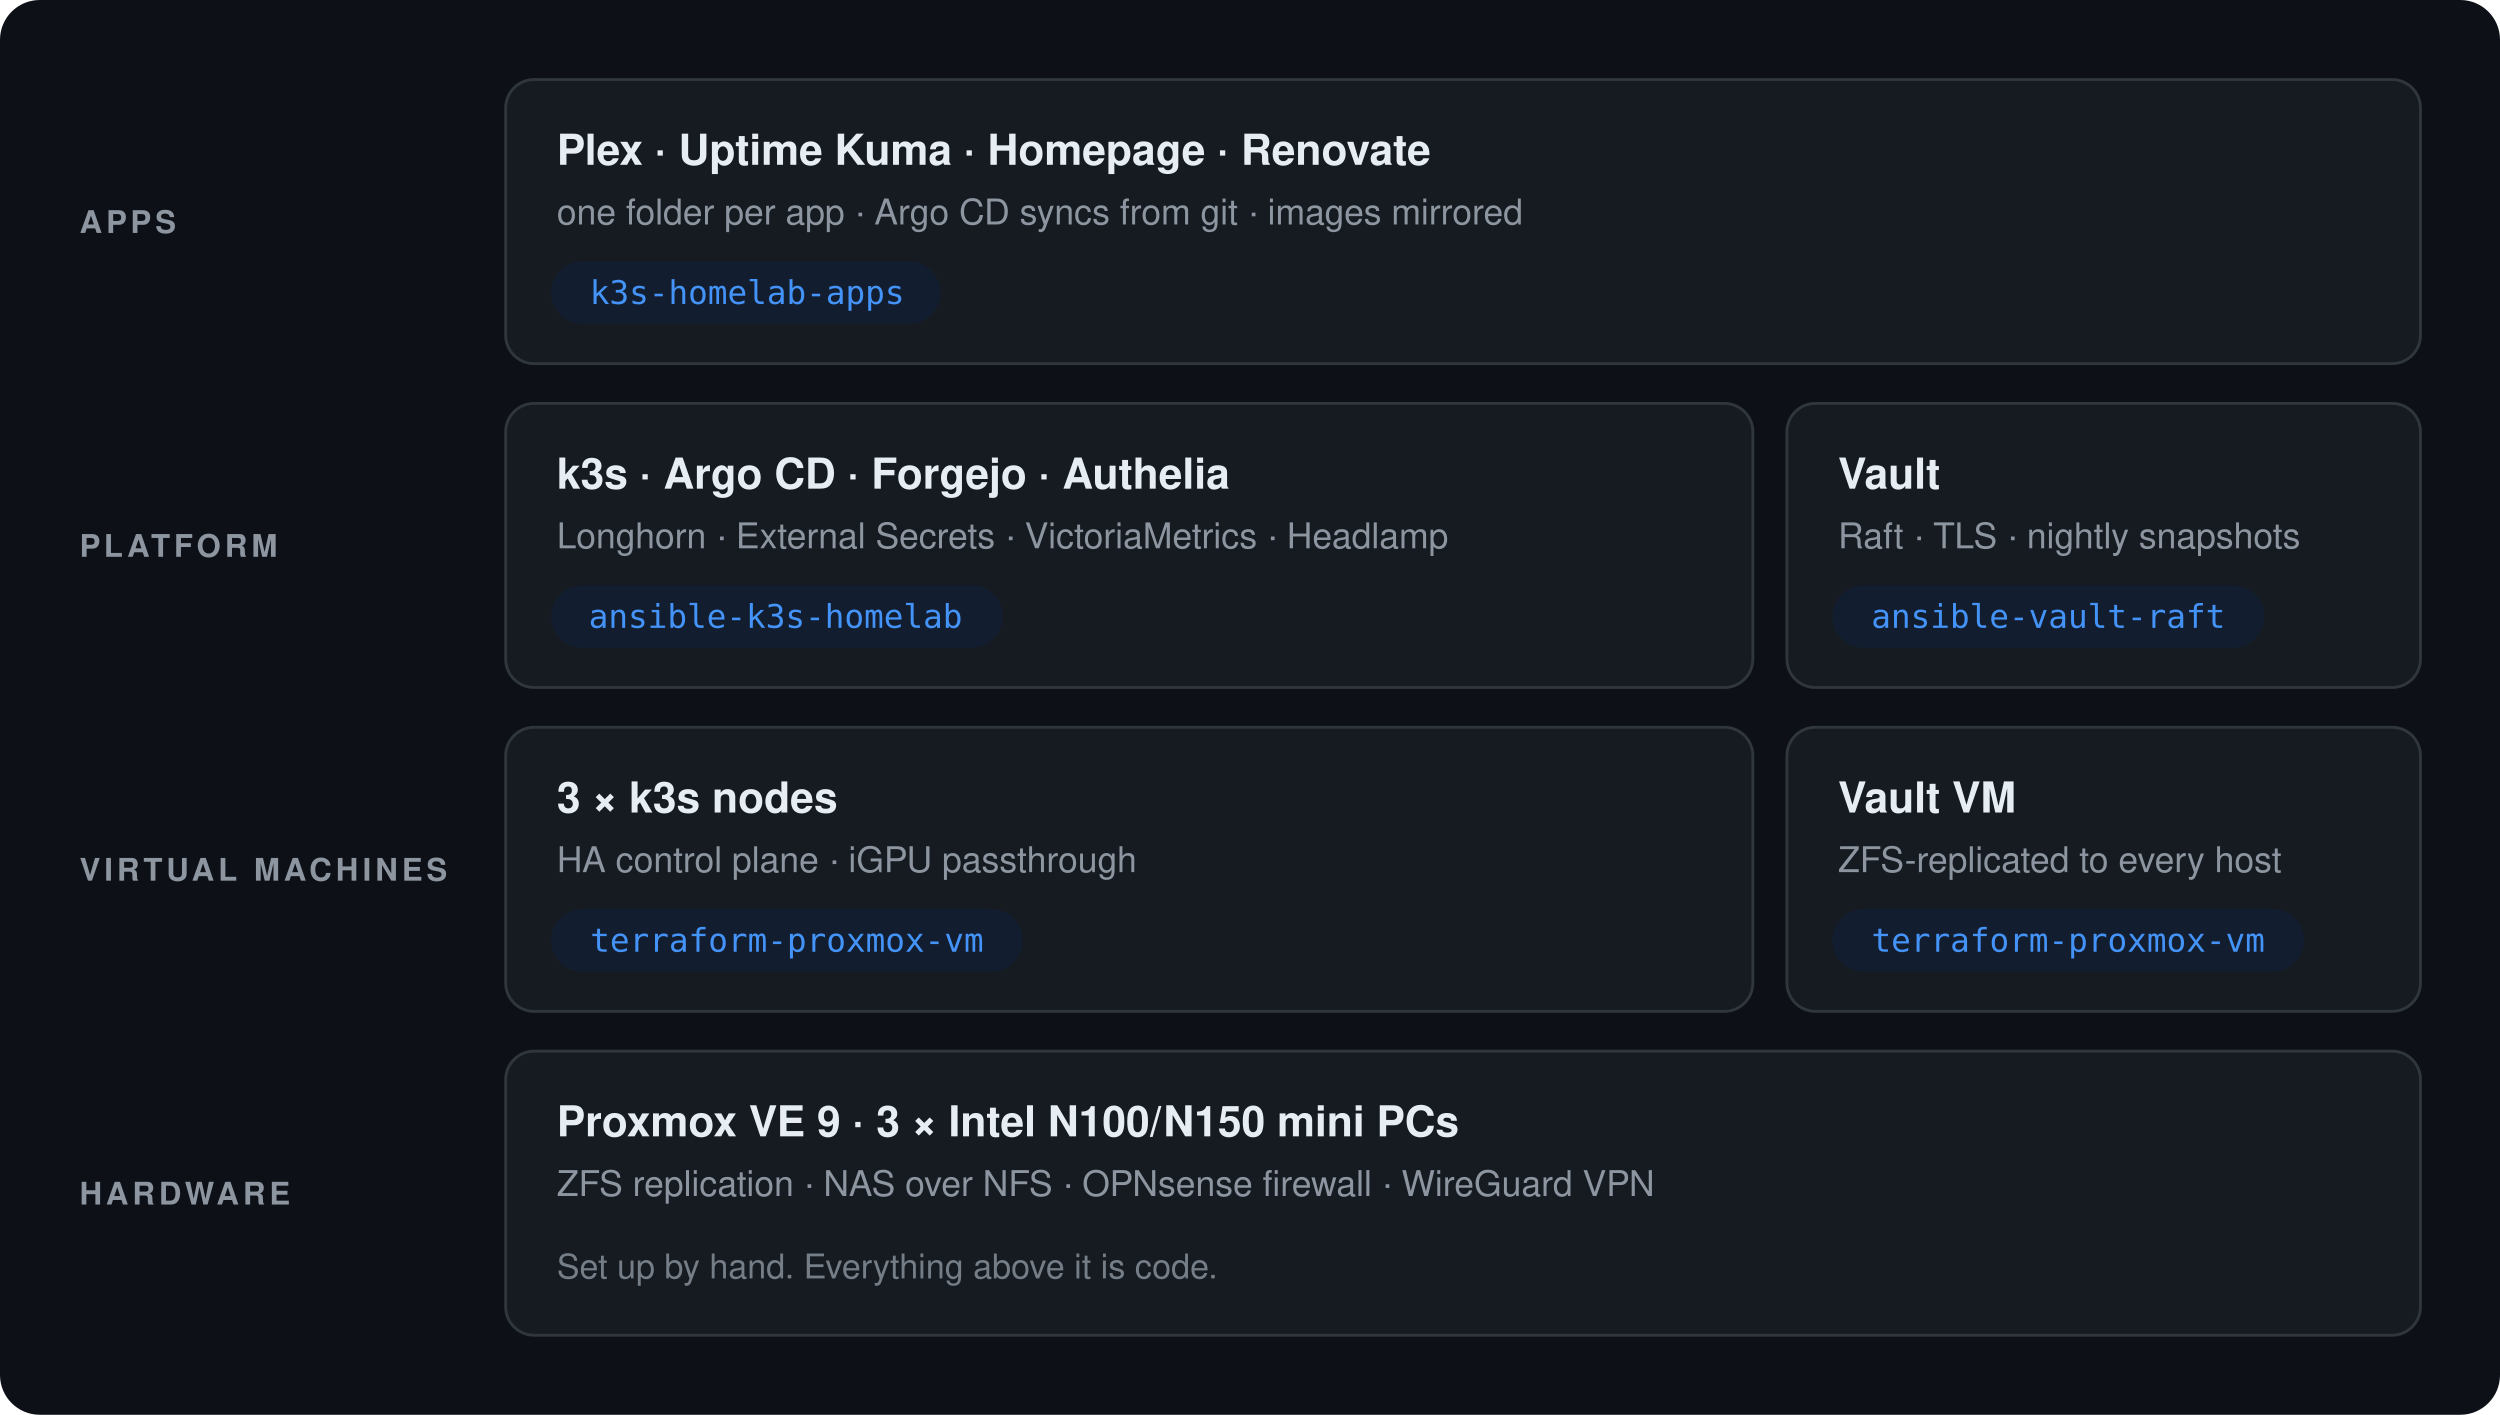
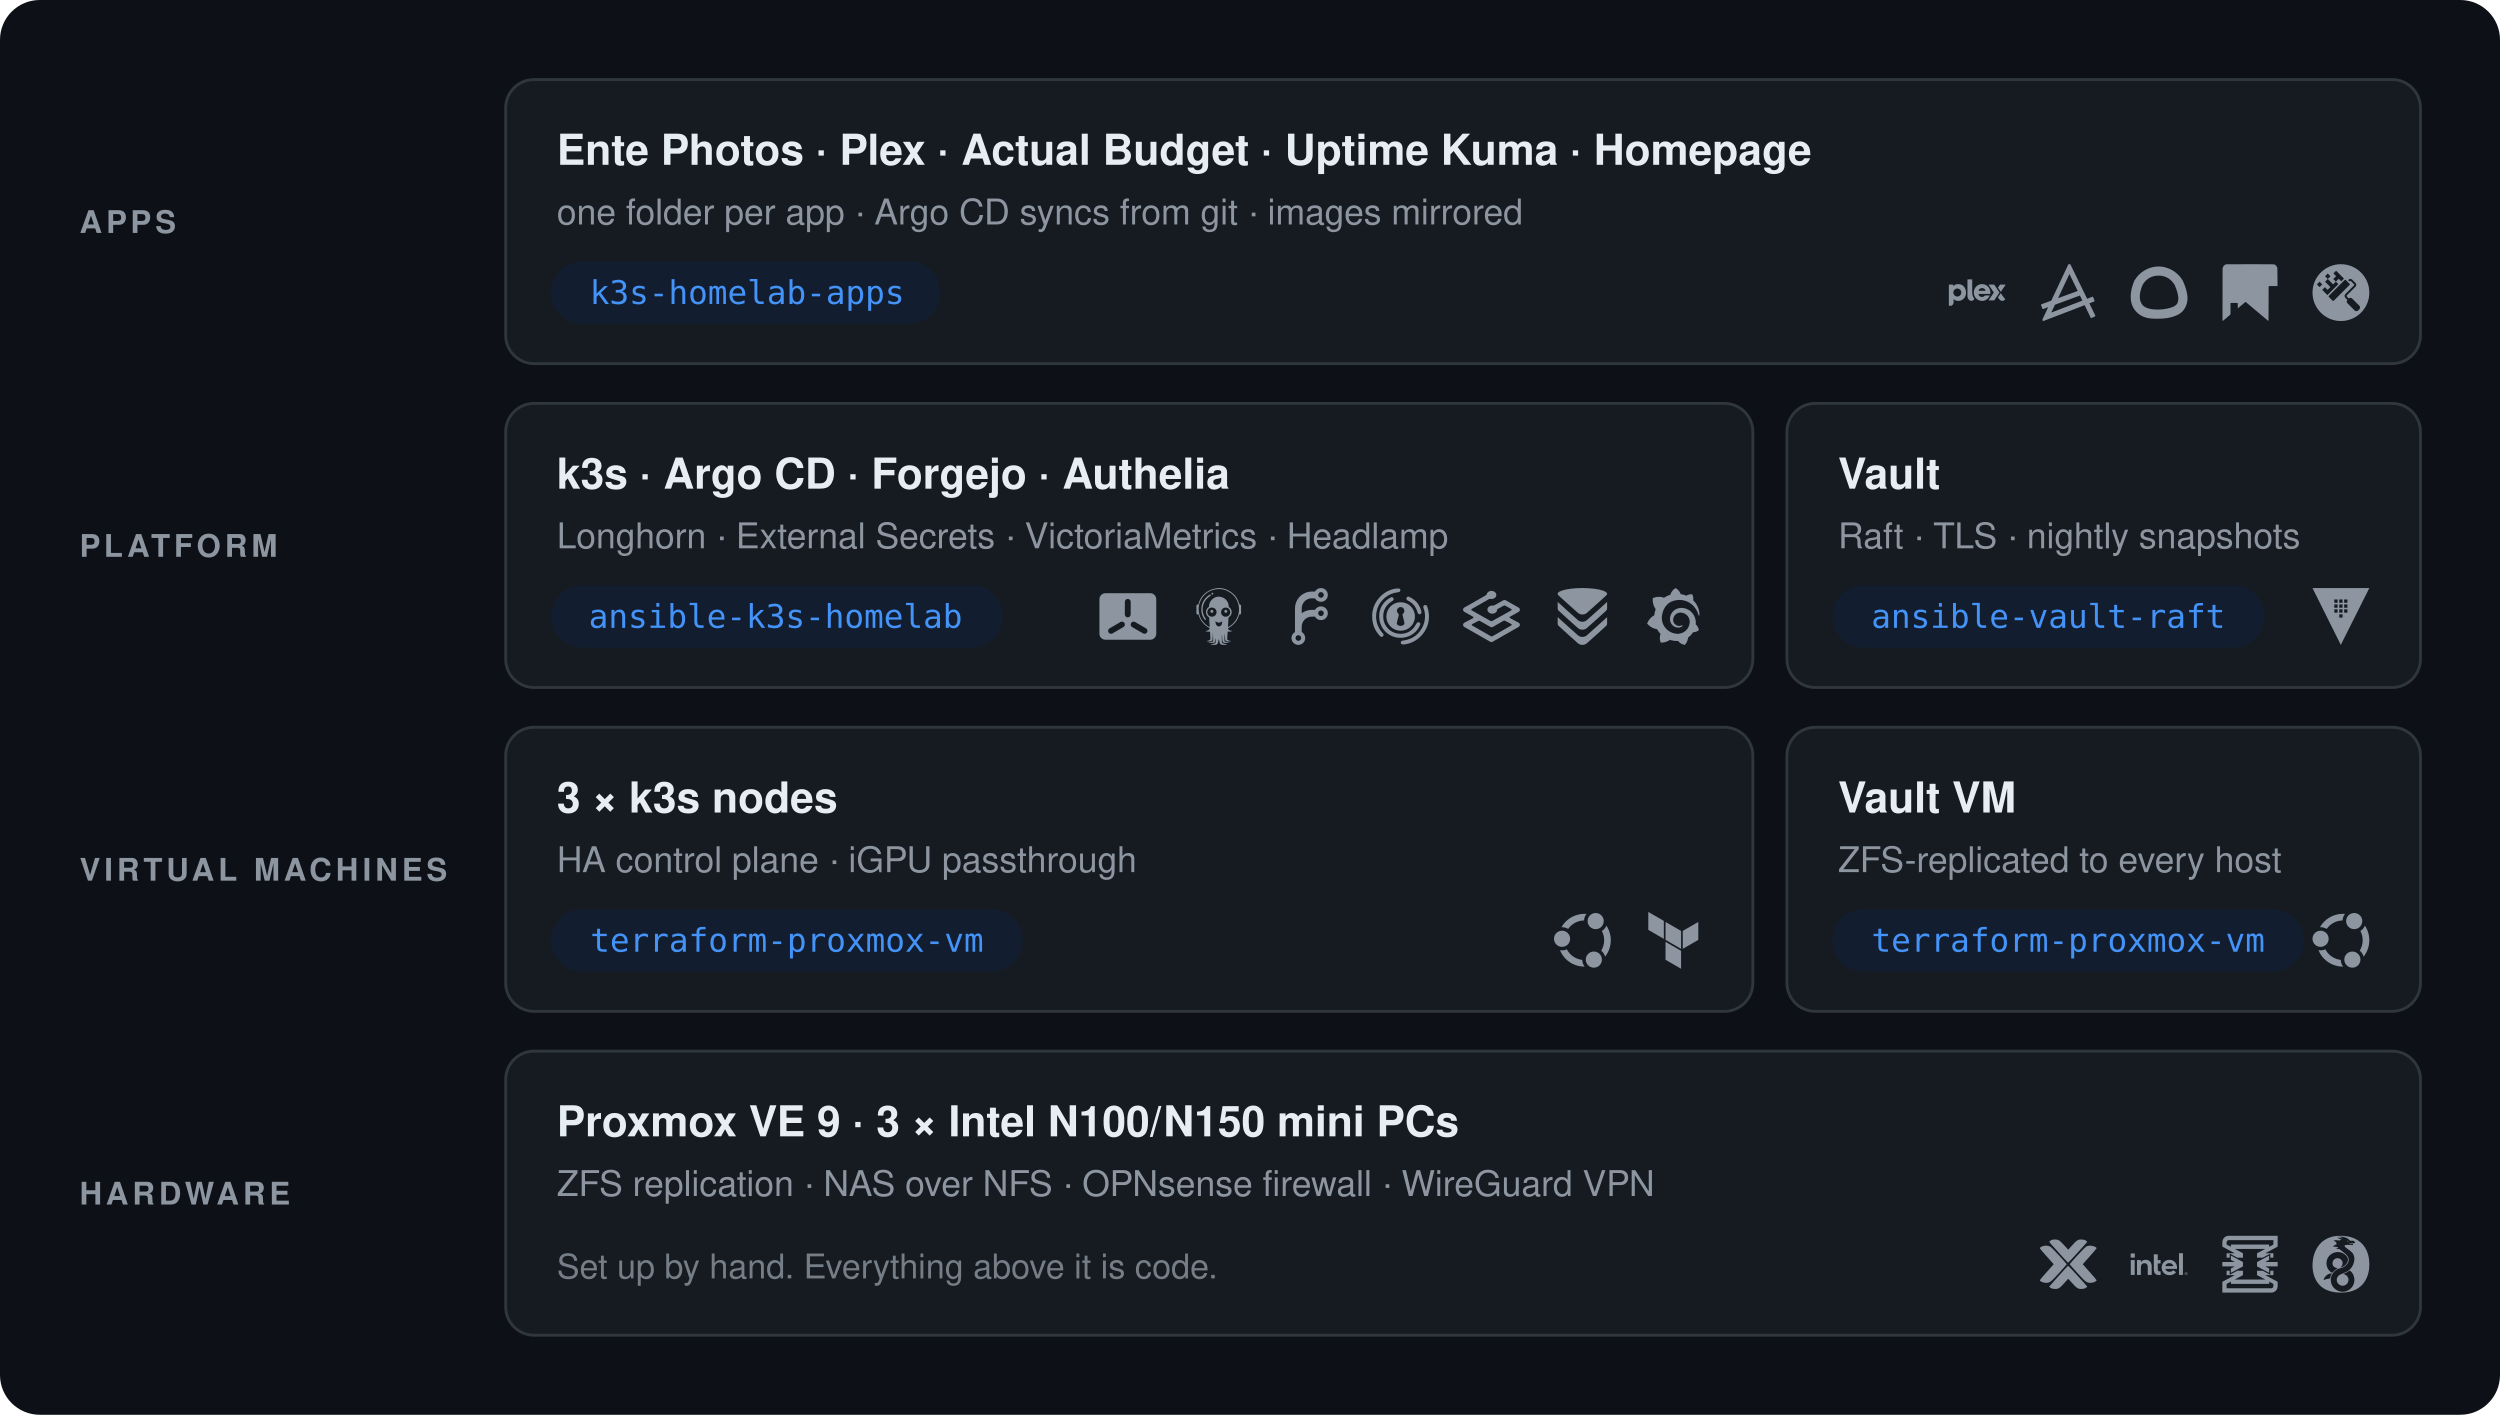
<svg xmlns="http://www.w3.org/2000/svg" width="880" height="498" viewBox="0 0 880 498" role="img" aria-label="Homelab stack: hardware, virtual machines, platform, apps">
  <rect width="880" height="498" rx="14" fill="#0d1117" />
  <text x="28" y="82.0" font-family="-apple-system, BlinkMacSystemFont, 'Segoe UI', Helvetica, Arial, sans-serif" font-size="11" font-weight="600" letter-spacing="1.4" fill="#8d96a0">APPS</text>
  <rect x="178" y="28" width="674" height="100" rx="10" fill="#161b22" stroke="#30363d" />
-   <text x="196" y="58" font-family="-apple-system, BlinkMacSystemFont, 'Segoe UI', Helvetica, Arial, sans-serif" font-size="15" font-weight="600" fill="#e6edf3">Plex · Uptime Kuma · Homepage · Renovate</text>
+   <text x="196" y="58" font-family="-apple-system, BlinkMacSystemFont, 'Segoe UI', Helvetica, Arial, sans-serif" font-size="15" font-weight="600" fill="#e6edf3">Ente Photos · Plex · Actual Budget · Uptime Kuma · Homepage</text>
  <text x="196" y="79" font-family="-apple-system, BlinkMacSystemFont, 'Segoe UI', Helvetica, Arial, sans-serif" font-size="12.5" fill="#8d96a0">one folder per app · Argo CD syncs from git · images mirrored</text>
  <rect x="194" y="92" width="137" height="22" rx="11" fill="#121d2f" />
  <text x="263" y="107" text-anchor="middle" font-family="ui-monospace, SFMono-Regular, 'SF Mono', Menlo, Consolas, monospace" font-size="11.5" fill="#4493f8">k3s-homelab-apps</text>
+   <g transform="translate(686,93) scale(0.8333333)">
+     <path d="M3.987 8.409c-.96 0-1.587.28-2.12.933v-.72H0v8.88s.038.018.127.037c.138.03.821.187 1.331-.249.441-.377.542-.814.542-1.318v-1.283c.533.573 1.147.813 2 .813 1.84 0 3.253-1.493 3.253-3.48 0-2.12-1.36-3.613-3.266-3.613Zm16.748 5.595.406.591c.391.614.894.906 1.492.908.621-.012 1.064-.562 1.226-.755 0 0-.307-.27-.686-.72-.517-.614-1.214-1.755-1.24-1.803l-1.198 1.779Zm-3.205-1.955c0-2.08-1.52-3.64-3.52-3.64s-3.467 1.587-3.467 3.573a3.48 3.48 0 0 0 3.507 3.52c1.413 0 2.626-.84 3.253-2.293h-2.04l-.093.093c-.427.4-.72.533-1.227.533-.787 0-1.373-.506-1.453-1.266h4.986c.04-.214.054-.307.054-.52Zm-7.671-.219c0 .769.11 1.701.868 2.722l.056.069c-.306.526-.742.88-1.248.88-.399 0-.814-.211-1.138-.579a2.177 2.177 0 0 1-.538-1.441V6.409H9.86l-.001 5.421Zm9.283 3.46h-2.39l2.247-3.332-2.247-3.335h2.39l2.248 3.335-2.248 3.332Zm1.593-1.286Zm-17.162-.342c-.933 0-1.68-.773-1.68-1.72s.76-1.666 1.68-1.666c.92 0 1.68.733 1.68 1.68 0 .946-.733 1.706-1.68 1.706Zm18.361-1.974L24 8.622h-2.391l-.87 1.293 1.195 1.773Zm-9.404-.466c.16-.706.72-1.133 1.493-1.133.773 0 1.373.467 1.507 1.133h-3Z" fill="#8d96a0" />
+   </g>
+   <g transform="translate(718,93) scale(0.8333333)">
+     <path d="m17.442 10.779.737 2.01-16.758 6.145a.253.253 0 0 1-.324-.15l-.563-1.536a.253.253 0 0 1 .15-.324zM1.13 23.309 12.036.145A.253.253 0 0 1 12.265 0h.478c.097 0 .185.055.227.142l7.036 14.455 2.206-.848c.13-.05.277.015.327.145l.587 1.526a.253.253 0 0 1-.145.327l-2.034.783 2.51 5.156a.253.253 0 0 1-.117.338l-1.47.716a.253.253 0 0 1-.339-.117l-2.59-5.322-17.37 6.682a.253.253 0 0 1-.328-.145c0-.001 0-.003-.002-.004l-.12-.33a.252.252 0 0 1 .009-.195zM12.528 4.127 4.854 20.425 18 15.369z" fill="#8d96a0" />
+   </g>
+   <g transform="translate(750,93) scale(0.8333333)">
+     <path d="M11.759.955c-4.071 0-7.93 2.265-10.06 5.774l-.16.263-.116.284c-1.81 4.44-2.188 9.118.621 12.459 2.67 3.174 6.221 3.328 9.477 3.308 3.256-.02 6.323-.482 8.995-2.032C22.75 19.714 24 16.917 24 14.53c0-2.388-.724-4.698-1.882-7.343l-.112-.257-.148-.238C19.683 3.2 15.83.955 11.758.955Zm0 3.868c2.919 0 5.19 1.305 6.816 3.914 2.076 4.747 2.076 7.724 0 8.929-3.116 1.808-11.234 2.359-13.57-.42-1.558-1.853-1.558-4.69 0-8.51 1.584-2.608 3.835-3.913 6.754-3.913z" fill="#8d96a0" />
+   </g>
+   <g transform="translate(782,93) scale(0.8333333)">
+     <path d="M1.992.034C1.217.166.602.841.416 1.769.388 1.901.36 21.858.388 23.895c0 .181 0 .181.923-.593.497-.416 1.328-1.128 1.801-1.516.34-.28.626-.543.637-.576.011-.039.022-1.148.017-2.466L3.76 16.35h1.516c.829 0 1.52.022 1.537.044.017.021.028.538.022 1.142 0 .61.011 1.104.022 1.104.017 0 .643-.522.725-.604.017-.017.401-.335.851-.714.923-.77.917-.764 1.373-1.148.28-.236.34-.264.412-.203.072.066 2.878 2.421 3.592 3.02a1239.37 1239.37 0 0 1 3.932 3.306c.003.003 2.02 1.74 2.076 1.702.021-.01.038-3.333.038-7.38-.006-6.574.005-7.365.082-7.381.044-.011.895-.017 1.884-.017h1.801l-.022-3.761c-.005-2.07-.033-3.817-.05-3.877-.142-.495-.51-1.022-.883-1.28-.473-.318.164-.302-10.566-.302-5.442-.005-9.99.011-10.11.033Z" fill="#8d96a0" />
+   </g>
+   <g transform="translate(814,93) scale(0.8333333)">
+     <path d="M12 0C5.372 0 0 5.372 0 12s5.372 12 12 12 12-5.371 12-12S18.63 0 12 0zM9.973 5.046L8.827 3.9l1.146-1.146 3.33 3.33-1.146 1.147-1.085-1.086L9.858 7.36 8.766 6.267 9.98 5.053zM6.445 3.933l1.147 1.146-1.147 1.144L5.3 5.077zM2.98 9.689L1.833 8.543l1.146-1.146 1.146 1.146zm2.283 2.323l-1.17-1.17 1.146-1.146 1.147 1.146L7.568 9.66l-1.123-1.12L5.3 7.391l1.146-1.146 2.27 2.269 1.143-1.144 1.062 1.062-1.18 1.181-3.438 3.439zm3.726 3.406a.35.35 0 01-.494 0l-1.58-1.578a.35.35 0 010-.494l6.668-6.669a.35.35 0 01.495 0l1.577 1.578a.35.35 0 010 .494zM19.81 19.01c-.24.248-.46.513-.76.7-.325.204-.951.15-1.22-.133-.127-.134-.263-.26-.392-.39-.877-.876-1.749-1.755-2.63-2.627-.274-.272-.433-.593-.347-.965.038-.157.134-.32.258-.504-.227-.225-.527-.549-.764-.802a1.687 1.687 0 01-.298-.42c-.236-.499-.096-.932.272-1.31.422-.43.853-.855 1.28-1.282l2.238-2.236c.045-.044.09-.084.13-.13.105-.13.105-.259.006-.39-.03-.04-.068-.075-.105-.112-.399-.399-.797-.797-1.196-1.193-.035-.036-.075-.07-.112-.106-.092-.082-.235-.077-.338-.005-.072.052-.138.115-.222.186l-.549-.535c.361-.6 1.163-.731 1.671-.258.504.467.99.952 1.458 1.454a1.132 1.132 0 01-.033 1.556l-.738.738-2.824 2.822a1.515 1.515 0 00-.085.09c-.159.175-.164.339.003.51.248.258.504.509.776.783.23-.164.457-.26.726-.256.305.005.553.122.764.333.52.523 1.043 1.043 1.564 1.564.464.464.911.942 1.394 1.385.392.36.525 1.064.073 1.533z" fill="#8d96a0" />
+   </g>
  <text x="28" y="196.0" font-family="-apple-system, BlinkMacSystemFont, 'Segoe UI', Helvetica, Arial, sans-serif" font-size="11" font-weight="600" letter-spacing="1.4" fill="#8d96a0">PLATFORM</text>
  <rect x="178" y="142" width="439" height="100" rx="10" fill="#161b22" stroke="#30363d" />
  <text x="196" y="172" font-family="-apple-system, BlinkMacSystemFont, 'Segoe UI', Helvetica, Arial, sans-serif" font-size="15" font-weight="600" fill="#e6edf3">k3s · Argo CD · Forgejo · Authelia</text>
  <text x="196" y="193" font-family="-apple-system, BlinkMacSystemFont, 'Segoe UI', Helvetica, Arial, sans-serif" font-size="12.5" fill="#8d96a0">Longhorn · External Secrets · VictoriaMetrics · Headlamp</text>
  <rect x="194" y="206" width="159" height="22" rx="11" fill="#121d2f" />
  <text x="273" y="221" text-anchor="middle" font-family="ui-monospace, SFMono-Regular, 'SF Mono', Menlo, Consolas, monospace" font-size="11.5" fill="#4493f8">ansible-k3s-homelab</text>
+   <g transform="translate(387,207) scale(0.8333333)">
+     <path d="M21.46 2.172H2.54A2.548 2.548 0 0 0 0 4.712v14.575a2.548 2.548 0 0 0 2.54 2.54h18.92a2.548 2.548 0 0 0 2.54-2.54V4.713a2.548 2.548 0 0 0-2.54-2.54ZM10.14 16.465 5.524 19.15a1.235 1.235 0 1 1-1.242-2.137L8.9 14.33a1.235 1.235 0 1 1 1.241 2.136zm1.817-4.088h-.006a1.235 1.235 0 0 1-1.23-1.24l.023-5.32a1.236 1.236 0 0 1 1.236-1.23h.005a1.235 1.235 0 0 1 1.23 1.241l-.023 5.32a1.236 1.236 0 0 1-1.235 1.23zm8.17 6.32a1.235 1.235 0 0 1-1.688.453l-4.624-2.67a1.235 1.235 0 1 1 1.235-2.14l4.624 2.67a1.235 1.235 0 0 1 .452 1.688z" fill="#8d96a0" />
+   </g>
+   <g transform="translate(419,207) scale(0.8333333)">
+     <path d="M12.581 0c.436.037.871.1 1.299.186 1.679.383 3.121 1.213 4.382 2.365 1.161 1.06 1.917 2.372 2.335 3.881.089.321.216.56.586.624.205.035.238.245.239.43.003.646.002 1.294.002 1.94l-.002 1.21c-.001.356-.116.479-.466.474-.211-.003-.293.119-.344.291-.146.489-.33.966-.552 1.426-.818 1.682-2.084 2.938-3.688 3.87-.077.045-.155.088-.233.131-.252.137-.258.146-.155.415.114.299.358.529.664.625.269.096.553.134.827.21a.672.672 0 0 1 .236.094c-.066.082-.156.067-.231.082-.36.073-.713.184-1.086.17a1.275 1.275 0 0 1-.438-.064c-.114-.045-.152-.006-.176.109a5.354 5.354 0 0 0-.084.92c-.015.617-.071 1.23-.112 1.844-.042.598-.018.651.558.842.281.094.563.187.842.286.069.024.15.038.192.117-.04.057-.098.035-.146.035-.493.003-.985.005-1.478.001-.524-.005-.806-.282-.845-.803-.055-.762-.12-1.524-.182-2.286a.947.947 0 0 0-.026-.12c-.079.455-.065.879-.084 1.298-.023.528-.008 1.057-.007 1.584 0 .27.086.388.335.483.359.135.711.295 1.114.262.141-.012.276.062.402.129.032.017.073.033.069.073-.004.043-.049.047-.084.045-.657-.019-1.317.065-1.972-.028-.323-.046-.533-.236-.631-.552-.094-.303-.114-.617-.137-.93-.046-.626-.078-1.253-.116-1.88a.222.222 0 0 0-.061-.171.282.282 0 0 0-.031.193c-.002.956-.002 1.911-.001 2.866 0 .388.123.575.494.708.481.172.976.298 1.47.423.11.028.225.047.242.192h-1.852c-.051-.01-.103-.022-.155-.03-.701-.1-1.001-.372-1.143-1.042l-.067-.331-.226-1.103c-.069.12-.118.25-.144.386-.083.399-.151.802-.243 1.2-.113.493-.444.763-.932.857l-.33.063H8.558c.057-.171.216-.185.355-.221.476-.127.96-.223 1.417-.409a.603.603 0 0 0 .397-.521c.058-.435.002-.865-.013-1.296a1.528 1.528 0 0 0-.078-.315.405.405 0 0 0-.071.207c-.026.296-.049.591-.075.886-.038.432-.273.716-.679.81a1.702 1.702 0 0 1-.37.045c-.557.003-1.115-.001-1.673-.005-.048 0-.109.019-.148-.065.178-.103.377-.168.582-.187a5.67 5.67 0 0 0 .939-.193c.42-.114.522-.249.512-.687-.023-.931-.091-1.86-.069-2.791.004-.184.001-.368.001-.551a2.387 2.387 0 0 0-.05.385 40.299 40.299 0 0 1-.186 2.623c-.052.513-.296.748-.804.805-.446.051-.889.002-1.332-.02-.108-.006-.234.012-.339-.064.043-.066.106-.07.16-.087.362-.115.725-.224 1.086-.344.246-.081.35-.235.355-.492a2.241 2.241 0 0 0-.003-.232 45.315 45.315 0 0 1-.105-2.149 5.487 5.487 0 0 0-.035-.478c-.024-.188-.131-.287-.295-.258-.505.092-.99-.006-1.473-.139-.059-.016-.134-.007-.178-.088a.986.986 0 0 1 .285-.09c.255-.052.507-.121.753-.208.312-.112.564-.347.695-.651.089-.203.056-.317-.112-.398-1.418-.683-2.512-1.73-3.391-3.017a8.152 8.152 0 0 1-1.123-2.447c-.067-.246-.156-.3-.383-.26-.306.053-.401.006-.535-.273v-3.49c.144-.303.205-.341.534-.329.235.01.247-.004.309-.242.396-1.508 1.082-2.861 2.171-3.988C6.9 1.42 8.523.631 10.34.203c.456-.108.922-.15 1.387-.203h.854Zm7.974 8.948a7.34 7.34 0 0 0-.048-.938 8.353 8.353 0 0 0-.099-.65c-.598-2.964-2.344-5.02-5.051-6.268-1.553-.715-3.21-.835-4.878-.511-3.248.633-5.396 2.583-6.539 5.652-.436 1.173-.495 2.406-.37 3.65.087.935.339 1.846.745 2.694.585 1.213 1.444 2.207 2.477 3.058.343.286.719.528 1.121.719.235.111.247.105.245-.146.006-.16.003-.32-.009-.48-.125-1.02-.142-2.045-.169-3.069a.392.392 0 0 0-.184-.353c-.385-.268-.713-.592-.921-1.019-.474-.97-.372-2.361.813-3.215.136-.097.217-.19.198-.373a1.724 1.724 0 0 1 .031-.442c.177-1.187.748-2.138 1.722-2.84.68-.492 1.442-.772 2.286-.782.483-.007.953.11 1.414.244 1.609.467 2.846 2.07 2.845 3.697a.64.64 0 0 0 .268.565c.463.371.821.83.943 1.426.22 1.077-.083 1.982-.979 2.634-.266.194-.347.406-.333.698.002.047 0 .095-.002.142l-.062 1.439c-.025.586-.138 1.165-.117 1.754.008.223.006.226.201.128a7.46 7.46 0 0 0 2.393-1.903c1.32-1.577 2.074-3.372 2.059-5.511ZM9.117 12.102c1.489.021 2.443-1.578 1.716-2.879a1.937 1.937 0 0 0-1.699-.991c-1.094-.004-1.954.822-1.958 1.881-.005 1.148.813 1.985 1.941 1.989Zm5.794 0c1.101.002 1.935-.823 1.935-1.917 0-1.091-.846-1.949-1.92-1.947-1.064.003-1.94.866-1.943 1.915-.003 1.105.831 1.948 1.928 1.949Zm-1.472 1.937c-.208.128-.407.277-.63.384-.536.257-1.063.257-1.579-.048-.158-.094-.308-.201-.464-.298-.047-.028-.092-.103-.15-.062-.044.03-.01.1-.001.151.037.179.064.362.082.544.027.565.293.992.742 1.31a.984.984 0 0 0 .791.186c.565-.119 1.025-.614 1.124-1.218.043-.266.005-.544.109-.803a.133.133 0 0 0-.024-.146Zm-8.78-4.92c-.012-1.102.143-2.055.54-2.961.633-1.443 1.642-2.553 2.98-3.374a.378.378 0 0 1 .459.067c.06.06.036.118.01.178a1.09 1.09 0 0 1-.48.51c-1.079.639-1.829 1.571-2.357 2.688a6.325 6.325 0 0 0-.618 2.986c.055 1.309.439 2.516 1.213 3.588.088.104.148.23.173.365.01.08.059.168-.031.228a.312.312 0 0 1-.288.041.502.502 0 0 1-.234-.185c-.72-.979-1.193-2.056-1.331-3.273-.036-.326-.004-.653-.036-.858ZM8.94 2.34a.373.373 0 0 1 .378-.382c.211.001.409.226.416.473.004.138-.309.39-.476.386-.189-.005-.318-.2-.318-.477Zm-.465 7.48a.609.609 0 0 1 .586-.631c.38-.003.671.271.675.633.004.356-.27.622-.639.621-.38-.002-.621-.241-.622-.623Zm6.496.623c-.381-.002-.625-.255-.621-.646a.635.635 0 0 1 .596-.613.656.656 0 0 1 .669.643c.001.354-.275.618-.644.616Z" fill="#8d96a0" />
+   </g>
+   <g transform="translate(451,207) scale(0.8333333)">
+     <path d="M16.777 0c1.602 0 2.9 1.299 2.9 2.901s-1.299 2.9-2.9 2.9c-1.085 0-2.031-.596-2.529-1.479H12.91c-2.332 0-4.227 1.872-4.265 4.195l-.001 2.118a7.076 7.076 0 0 1 4.148-1.421l.118-.001 1.339 0c.497-.883 1.443-1.479 2.529-1.479 1.602 0 2.9 1.299 2.9 2.901s-1.299 2.9-2.9 2.9c-1.085 0-2.031-.596-2.529-1.479H12.91c-2.332 0-4.227 1.872-4.265 4.195l-.001 2.319c.883.497 1.479 1.443 1.479 2.529 0 1.602-1.299 2.901-2.901 2.901-1.602 0-2.9-1.299-2.9-2.901 0-1.085.596-2.031 1.479-2.529l-0-9.983c0-3.887 3.119-7.045 6.992-7.108l.118-.001h1.339C14.746.596 15.692 0 16.777 0ZM7.223 19.905c-.66 0-1.194.535-1.194 1.194s.535 1.194 1.194 1.194 1.194-.535 1.194-1.194-.535-1.194-1.194-1.194Zm9.555-10.464c-.66 0-1.194.535-1.194 1.194s.535 1.194 1.194 1.194c.66 0 1.194-.535 1.194-1.194s-.535-1.194-1.194-1.194Zm0-7.735c-.66 0-1.194.535-1.194 1.194s.535 1.194 1.194 1.194c.66 0 1.194-.535 1.194-1.194s-.535-1.194-1.194-1.194Z" fill="#8d96a0" />
+   </g>
+   <g transform="translate(483,207) scale(0.8333333)">
+     <path d="M10.624.191c-.324.023-.655.011-.97.073-2.883.568-5.244 2.01-7.074 4.3C1.42 6.014.624 7.652.243 9.48c-.25 1.2-.294 2.402-.191 3.627.237 2.832 1.377 5.233 3.345 7.26.332.341.775.348 1.1.055.39-.35.442-.735.124-1.149-.271-.353-.588-.671-.85-1.03-1.625-2.208-2.343-4.674-2.04-7.411.305-2.773 1.6-5.022 3.723-6.795 1.517-1.267 3.288-1.983 5.248-2.24.272-.037.552-.083.803-.186.32-.132.478-.564.4-.923-.085-.384-.355-.483-.702-.477-.194.004-.387 0-.58 0v-.02zm4.639 3.41c-.312-.008-.582.197-.722.512-.176.4-.027.854.367 1.096.123.075.256.134.385.199 1.485.737 2.619 1.834 3.319 3.342.257.554.423 1.15.636 1.726.162.441.509.656.92.579.425-.08.67-.392.668-.952-.016-.081-.035-.261-.082-.435-.535-1.97-1.579-3.616-3.21-4.847-.598-.453-1.28-.812-1.958-1.14a.782.782 0 0 0-.323-.08zm-6.939.23a.903.903 0 0 0-.492.144c-.648.388-1.325.764-1.88 1.266-2.323 2.098-3.262 4.755-2.905 7.84.55 4.74 4.6 8.021 8.9 7.904l.868-.001a.99.99 0 0 0 .109-.007c2.491-.312 4.58-1.387 6.146-3.36.488-.615.86-1.336 1.2-2.049.248-.523-.032-.982-.56-1.12-.38-.1-.72.112-.974.509-.473.737-.89 1.54-1.491 2.16-1.479 1.52-3.322 2.28-5.466 2.199-2.405-.091-4.337-1.127-5.758-3.056-1.088-1.475-1.49-3.168-1.32-4.984.184-1.987 1.038-3.644 2.57-4.927.423-.354.908-.633 1.365-.946.458-.314.568-.715.314-1.15-.153-.262-.371-.413-.626-.422zm3.417 2.167C8.724 6.056 6.02 8.625 6 12 5.98 15.29 8.712 18.017 12 18.02c3.339.005 6.078-2.618 6.062-6.025C18.048 8.45 15.192 5.911 12.034 6a5.726 5.726 0 0 0-.293-.002zm10.752 1.164a.91.91 0 0 0-.137.002c-.404.033-.642.295-.74.646-.053.187-.01.432.064.62a9.546 9.546 0 0 1 .648 3.753 9.994 9.994 0 0 1-1.32 4.76c-1.617 2.84-4.04 4.53-7.243 5.12-.343.063-.694.095-1.033.174-.434.103-.688.473-.641.882.044.38.34.646.769.684.132.012.265.002.398.002l-.001-.003c.145 0 .29.005.434-.002.084-.004.167-.028.25-.04 1.847-.282 3.518-.99 5.037-2.068 1.708-1.213 3.001-2.78 3.897-4.665 1.1-2.317 1.375-4.752.906-7.264-.13-.694-.354-1.376-.584-2.046-.125-.362-.389-.537-.704-.555zm-10.449.862c.13 0 .261.016.392.05.708.18 1.16.787 1.158 1.553.027.504-.211.888-.588 1.183-.207.163-.236.32-.176.558.264 1.052.52 2.107.763 3.164.13.568-.019.872-.522 1.174-.675.404-1.666.354-2.29-.13-.315-.244-.427-.573-.331-.966.252-1.031.494-2.064.762-3.09.086-.33.041-.554-.225-.794-.581-.523-.682-1.253-.317-1.903a1.57 1.57 0 0 1 1.374-.8z" fill="#8d96a0" />
+   </g>
+   <g transform="translate(515,207) scale(0.8333333)">
+     <path d="M12 1.19c1.088 0 2.056.768 2.056 1.714 0 .947-.921 1.715-2.056 1.715-.13 0-.3-.022-.509-.064a.685.685 0 0 0-.475.076l-7.37 4.195a.344.344 0 0 0 .001.597l7.99 4.49c.208.116.461.116.669 0l8.034-4.468a.343.343 0 0 0 .003-.598l-2.507-1.424a.683.683 0 0 0-.67-.003l-2.647 1.468a.234.234 0 0 0-.119.18l-.001.025c0 .946-.921 1.714-2.056 1.714s-2.056-.768-2.056-1.714c0-.947.921-1.715 2.056-1.715.042 0 .09.002.145.007l.087.008.096.013a.685.685 0 0 0 .425-.08l3.913-2.173c.3-.166.662-.171.965-.017l.04.023 5.465 3.104c.686.39.693 1.368.03 1.773l-.037.021-3.656 2.033a.343.343 0 0 0 .007.604l3.62 1.906c.72.378.736 1.402.03 1.804l-10.995 6.272a1.03 1.03 0 0 1-1.019 0L.526 16.43a1.03 1.03 0 0 1 .034-1.806l3.66-1.911a.343.343 0 0 0 .01-.603L.524 10.029a1.03 1.03 0 0 1-.041-1.77l.036-.021L9.618 3.06a.688.688 0 0 0 .308-.369l.011-.036c.32-.952 1.046-1.466 2.063-1.466Zm5.076 12.63-4.492 2.586-.041.022c-.306.158-.671.152-.973-.018l-4.478-2.527a.682.682 0 0 0-.65-.01L3.86 15.224a.343.343 0 0 0-.012.602l7.887 4.515c.21.12.467.121.677 0l7.956-4.547a.343.343 0 0 0-.01-.602l-2.623-1.384a.683.683 0 0 0-.659.012z" fill="#8d96a0" />
+   </g>
+   <g transform="translate(547,207) scale(0.8333333)">
+     <path d="M1.893 3.078C.239 1.537 4.846.009 11.963 0h.076c7.116.009 11.723 1.537 10.067 3.078 0 0-6.168 5.655-8.301 7.473-.404.346-1.084.607-1.766.616h-.076c-.682-.009-1.362-.271-1.767-.616-2.132-1.818-8.301-7.473-8.303-7.473Zm20.549 2.771V8.58c0 .3-.115.698-.319.885-1.332 1.222-6.47 5.925-8.319 7.502-.405.345-1.085.606-1.767.615h-.072c-.683-.009-1.362-.27-1.767-.615-1.849-1.577-6.987-6.28-8.32-7.502-.204-.187-.318-.585-.318-.885V5.849c1.96 1.788 7.163 6.505 8.638 7.764.404.346 1.084.607 1.767.616h.072c.682-.009 1.362-.271 1.767-.616 1.474-1.258 6.678-5.973 8.638-7.764Zm0 6.418v2.73c0 .301-.115.698-.319.885-1.332 1.222-6.47 5.926-8.319 7.502-.405.346-1.085.607-1.767.616h-.072c-.683-.009-1.362-.271-1.767-.616-1.849-1.576-6.987-6.28-8.32-7.502-.204-.187-.318-.585-.318-.885v-2.73c1.96 1.788 7.163 6.505 8.638 7.764.404.346 1.084.606 1.767.615h.072c.682-.009 1.362-.27 1.767-.615 1.474-1.258 6.678-5.976 8.638-7.764Z" fill="#8d96a0" />
+   </g>
+   <g transform="translate(579,207) scale(0.8333333)">
+     <path d="M23.02 10.59a8.578 8.578 0 0 0-.862-3.034 8.911 8.911 0 0 0-1.789-2.445c.337-1.342-.413-2.505-.413-2.505-1.292-.08-2.113.4-2.416.62-.052-.02-.102-.044-.154-.064-.22-.089-.446-.172-.677-.247-.231-.073-.47-.14-.711-.197a9.867 9.867 0 0 0-.875-.161C14.557.753 12.94 0 12.94 0c-1.804 1.145-2.147 2.744-2.147 2.744l-.018.093c-.098.029-.2.057-.298.088-.138.042-.275.094-.413.143-.138.055-.275.107-.41.166a8.869 8.869 0 0 0-1.557.87l-.063-.029c-2.497-.955-4.716.195-4.716.195-.203 2.658.996 4.33 1.235 4.636a11.608 11.608 0 0 0-.607 2.635C1.636 12.677.953 15.014.953 15.014c1.926 2.214 4.171 2.351 4.171 2.351.003-.002.006-.002.006-.005.285.509.615.994.986 1.446.156.19.32.371.488.548-.704 2.009.099 3.68.099 3.68 2.144.08 3.553-.937 3.849-1.173a9.784 9.784 0 0 0 3.164.501h.08l.055-.003.107-.002.103-.005.003.002c1.01 1.44 2.788 1.646 2.788 1.646 1.264-1.332 1.337-2.653 1.337-2.94v-.058c0-.02-.003-.039-.003-.06.265-.187.52-.387.758-.6a7.875 7.875 0 0 0 1.415-1.7c1.43.083 2.437-.885 2.437-.885-.236-1.49-1.085-2.216-1.264-2.354l-.018-.013-.016-.013a.217.217 0 0 1-.031-.02c.008-.092.016-.18.02-.27.011-.162.016-.323.016-.48v-.253l-.005-.098-.008-.135a1.891 1.891 0 0 0-.01-.13c-.003-.042-.008-.083-.013-.125l-.016-.124-.018-.122a6.215 6.215 0 0 0-2.032-3.73 6.015 6.015 0 0 0-3.222-1.46 6.292 6.292 0 0 0-.85-.048l-.107.002h-.063l-.044.003-.104.008a4.777 4.777 0 0 0-3.335 1.695c-.332.4-.592.84-.768 1.297a4.594 4.594 0 0 0-.312 1.817l.003.091c.005.055.007.11.013.164a3.615 3.615 0 0 0 .698 1.82 3.53 3.53 0 0 0 1.827 1.282c.33.098.66.14.971.137.039 0 .078 0 .114-.002l.063-.003c.02 0 .041-.003.062-.003.034-.002.065-.007.099-.01.007 0 .018-.003.028-.003l.031-.005.06-.008a1.18 1.18 0 0 0 .112-.02c.036-.008.072-.013.109-.024a2.634 2.634 0 0 0 .914-.415c.028-.02.056-.041.085-.065a.248.248 0 0 0 .039-.35.244.244 0 0 0-.309-.06l-.078.042c-.09.044-.184.083-.283.116a2.476 2.476 0 0 1-.475.096c-.028.003-.054.006-.083.006l-.083.002c-.026 0-.054 0-.08-.002l-.102-.006h-.012l-.024.006c-.016-.003-.031-.003-.044-.006-.031-.002-.06-.007-.091-.01a2.59 2.59 0 0 1-.724-.213 2.557 2.557 0 0 1-.667-.438 2.52 2.52 0 0 1-.805-1.475 2.306 2.306 0 0 1-.029-.444l.006-.122v-.023l.002-.031c.003-.021.003-.04.005-.06a3.163 3.163 0 0 1 1.352-2.29 3.12 3.12 0 0 1 .937-.43 2.946 2.946 0 0 1 .776-.101h.06l.07.002.045.003h.026l.07.005a4.041 4.041 0 0 1 1.635.49 3.94 3.94 0 0 1 1.602 1.662 3.77 3.77 0 0 1 .397 1.414l.005.076.003.075c.002.026.002.05.002.075 0 .024.003.052 0 .07v.065l-.002.073-.008.174a6.195 6.195 0 0 1-.08.639 5.1 5.1 0 0 1-.267.927 5.31 5.31 0 0 1-.624 1.13 5.052 5.052 0 0 1-3.237 2.014 4.82 4.82 0 0 1-.649.066l-.039.003h-.287a6.607 6.607 0 0 1-1.716-.265 6.776 6.776 0 0 1-3.4-2.274 6.75 6.75 0 0 1-.746-1.15 6.616 6.616 0 0 1-.714-2.596l-.005-.083-.002-.02v-.056l-.003-.073v-.096l-.003-.104v-.07l.003-.163c.008-.22.026-.45.054-.678a8.707 8.707 0 0 1 .28-1.355c.128-.444.286-.872.473-1.277a7.04 7.04 0 0 1 1.456-2.1 5.925 5.925 0 0 1 .953-.763c.169-.111.343-.213.524-.306.089-.05.182-.091.273-.135.047-.02.093-.042.138-.062a7.177 7.177 0 0 1 .714-.267l.145-.045c.049-.015.098-.026.148-.041.098-.029.197-.052.296-.076.049-.013.1-.02.15-.033l.15-.032.151-.028.076-.013.075-.01.153-.024c.057-.01.114-.013.171-.023l.169-.021c.036-.003.073-.008.106-.01l.073-.008.036-.003.042-.002c.057-.003.114-.008.171-.01l.086-.006h.023l.037-.003.145-.007a7.999 7.999 0 0 1 1.708.125 7.917 7.917 0 0 1 2.048.68 8.253 8.253 0 0 1 1.672 1.09l.09.077.089.078c.06.052.114.107.171.159.057.052.112.106.166.16.052.055.107.107.159.164a8.671 8.671 0 0 1 1.41 1.978c.012.026.028.052.04.078l.04.078.075.156c.023.051.05.1.07.153l.065.15a8.848 8.848 0 0 1 .45 1.34.19.19 0 0 0 .201.142.186.186 0 0 0 .172-.184c.01-.246.002-.532-.024-.856z" fill="#8d96a0" />
+   </g>
  <rect x="629" y="142" width="223" height="100" rx="10" fill="#161b22" stroke="#30363d" />
  <text x="647" y="172" font-family="-apple-system, BlinkMacSystemFont, 'Segoe UI', Helvetica, Arial, sans-serif" font-size="15" font-weight="600" fill="#e6edf3">Vault</text>
  <text x="647" y="193" font-family="-apple-system, BlinkMacSystemFont, 'Segoe UI', Helvetica, Arial, sans-serif" font-size="12.5" fill="#8d96a0">Raft · TLS · nightly snapshots</text>
  <rect x="645" y="206" width="152" height="22" rx="11" fill="#121d2f" />
  <text x="721" y="221" text-anchor="middle" font-family="ui-monospace, SFMono-Regular, 'SF Mono', Menlo, Consolas, monospace" font-size="11.5" fill="#4493f8">ansible-vault-raft</text>
+   <g transform="translate(814,207) scale(0.8333333)">
+     <path d="M0 0l11.955 24L24 0zm13.366 4.827h1.393v1.38h-1.393zm-2.77 5.569H9.22V8.993h1.389zm0-2.087H9.22V6.906h1.389zm0-2.086H9.22V4.819h1.389zm2.087 6.263h-1.377V11.08h1.388zm0-2.09h-1.377V8.993h1.388zm0-2.087h-1.377V6.906h1.388zm0-2.086h-1.377V4.819h1.388zm.683.683h1.393v1.389h-1.393zm0 3.475V8.993h1.389v1.388Z" fill="#8d96a0" />
+   </g>
  <text x="28" y="310.0" font-family="-apple-system, BlinkMacSystemFont, 'Segoe UI', Helvetica, Arial, sans-serif" font-size="11" font-weight="600" letter-spacing="1.4" fill="#8d96a0">VIRTUAL MACHINES</text>
  <rect x="178" y="256" width="439" height="100" rx="10" fill="#161b22" stroke="#30363d" />
  <text x="196" y="286" font-family="-apple-system, BlinkMacSystemFont, 'Segoe UI', Helvetica, Arial, sans-serif" font-size="15" font-weight="600" fill="#e6edf3">3 × k3s nodes</text>
  <text x="196" y="307" font-family="-apple-system, BlinkMacSystemFont, 'Segoe UI', Helvetica, Arial, sans-serif" font-size="12.5" fill="#8d96a0">HA control plane · iGPU passthrough</text>
  <rect x="194" y="320" width="166" height="22" rx="11" fill="#121d2f" />
  <text x="277" y="335" text-anchor="middle" font-family="ui-monospace, SFMono-Regular, 'SF Mono', Menlo, Consolas, monospace" font-size="11.5" fill="#4493f8">terraform-proxmox-vm</text>
+   <g transform="translate(547,321) scale(0.8333333)">
+     <path d="M17.61.455a3.41 3.41 0 0 0-3.41 3.41 3.41 3.41 0 0 0 3.41 3.41 3.41 3.41 0 0 0 3.41-3.41 3.41 3.41 0 0 0-3.41-3.41zM12.92.8C8.923.777 5.137 2.941 3.148 6.451a4.5 4.5 0 0 1 .26-.007 4.92 4.92 0 0 1 2.585.737A8.316 8.316 0 0 1 12.688 3.6 4.944 4.944 0 0 1 13.723.834 11.008 11.008 0 0 0 12.92.8zm9.226 4.994a4.915 4.915 0 0 1-1.918 2.246 8.36 8.36 0 0 1-.273 8.303 4.89 4.89 0 0 1 1.632 2.54 11.156 11.156 0 0 0 .559-13.089zM3.41 7.932A3.41 3.41 0 0 0 0 11.342a3.41 3.41 0 0 0 3.41 3.409 3.41 3.41 0 0 0 3.41-3.41 3.41 3.41 0 0 0-3.41-3.41zm2.027 7.866a4.908 4.908 0 0 1-2.915.358 11.1 11.1 0 0 0 7.991 6.698 11.234 11.234 0 0 0 2.422.249 4.879 4.879 0 0 1-.999-2.85 8.484 8.484 0 0 1-.836-.136 8.304 8.304 0 0 1-5.663-4.32zm11.405.928a3.41 3.41 0 0 0-3.41 3.41 3.41 3.41 0 0 0 3.41 3.41 3.41 3.41 0 0 0 3.41-3.41 3.41 3.41 0 0 0-3.41-3.41z" fill="#8d96a0" />
+   </g>
+   <g transform="translate(579,321) scale(0.8333333)">
+     <path d="M1.44 0v7.575l6.561 3.79V3.787zm21.12 4.227l-6.561 3.791v7.574l6.56-3.787zM8.72 4.23v7.575l6.561 3.787V8.018zm0 8.405v7.575L15.28 24v-7.578z" fill="#8d96a0" />
+   </g>
  <rect x="629" y="256" width="223" height="100" rx="10" fill="#161b22" stroke="#30363d" />
  <text x="647" y="286" font-family="-apple-system, BlinkMacSystemFont, 'Segoe UI', Helvetica, Arial, sans-serif" font-size="15" font-weight="600" fill="#e6edf3">Vault VM</text>
  <text x="647" y="307" font-family="-apple-system, BlinkMacSystemFont, 'Segoe UI', Helvetica, Arial, sans-serif" font-size="12.5" fill="#8d96a0">ZFS-replicated to every host</text>
  <rect x="645" y="320" width="166" height="22" rx="11" fill="#121d2f" />
  <text x="728" y="335" text-anchor="middle" font-family="ui-monospace, SFMono-Regular, 'SF Mono', Menlo, Consolas, monospace" font-size="11.5" fill="#4493f8">terraform-proxmox-vm</text>
+   <g transform="translate(814,321) scale(0.8333333)">
+     <path d="M17.61.455a3.41 3.41 0 0 0-3.41 3.41 3.41 3.41 0 0 0 3.41 3.41 3.41 3.41 0 0 0 3.41-3.41 3.41 3.41 0 0 0-3.41-3.41zM12.92.8C8.923.777 5.137 2.941 3.148 6.451a4.5 4.5 0 0 1 .26-.007 4.92 4.92 0 0 1 2.585.737A8.316 8.316 0 0 1 12.688 3.6 4.944 4.944 0 0 1 13.723.834 11.008 11.008 0 0 0 12.92.8zm9.226 4.994a4.915 4.915 0 0 1-1.918 2.246 8.36 8.36 0 0 1-.273 8.303 4.89 4.89 0 0 1 1.632 2.54 11.156 11.156 0 0 0 .559-13.089zM3.41 7.932A3.41 3.41 0 0 0 0 11.342a3.41 3.41 0 0 0 3.41 3.409 3.41 3.41 0 0 0 3.41-3.41 3.41 3.41 0 0 0-3.41-3.41zm2.027 7.866a4.908 4.908 0 0 1-2.915.358 11.1 11.1 0 0 0 7.991 6.698 11.234 11.234 0 0 0 2.422.249 4.879 4.879 0 0 1-.999-2.85 8.484 8.484 0 0 1-.836-.136 8.304 8.304 0 0 1-5.663-4.32zm11.405.928a3.41 3.41 0 0 0-3.41 3.41 3.41 3.41 0 0 0 3.41 3.41 3.41 3.41 0 0 0 3.41-3.41 3.41 3.41 0 0 0-3.41-3.41z" fill="#8d96a0" />
+   </g>
  <text x="28" y="424.0" font-family="-apple-system, BlinkMacSystemFont, 'Segoe UI', Helvetica, Arial, sans-serif" font-size="11" font-weight="600" letter-spacing="1.4" fill="#8d96a0">HARDWARE</text>
  <rect x="178" y="370" width="674" height="100" rx="10" fill="#161b22" stroke="#30363d" />
  <text x="196" y="400" font-family="-apple-system, BlinkMacSystemFont, 'Segoe UI', Helvetica, Arial, sans-serif" font-size="15" font-weight="600" fill="#e6edf3">Proxmox VE 9 · 3 × Intel N100/N150 mini PCs</text>
  <text x="196" y="421" font-family="-apple-system, BlinkMacSystemFont, 'Segoe UI', Helvetica, Arial, sans-serif" font-size="12.5" fill="#8d96a0">ZFS replication · NAS over NFS · OPNsense firewall · WireGuard VPN</text>
  <text x="196" y="450" font-family="-apple-system, BlinkMacSystemFont, 'Segoe UI', Helvetica, Arial, sans-serif" font-size="12" fill="#8d96a0" opacity="0.8">Set up by hand. Everything above it is code.</text>
+   <g transform="translate(718,435) scale(0.8333333)">
+     <path d="M4.928 1.825c-1.09.553-1.09.64-.07 1.78 5.655 6.295 7.004 7.782 7.107 7.782.139.017 7.971-8.542 8.058-8.801.034-.07-.208-.312-.519-.536-.415-.312-.864-.433-1.712-.467-1.59-.104-2.144.242-4.115 2.455-.899 1.003-1.66 1.833-1.66 1.833-.017 0-.76-.813-1.642-1.798S8.473 2.1 8.127 1.91c-.796-.45-2.421-.484-3.2-.086zM1.297 4.367C.45 4.695 0 5.007 0 5.248c0 .121 1.331 1.678 2.94 3.459 1.625 1.78 2.939 3.268 2.939 3.302 0 .035-1.331 1.522-2.94 3.303C1.314 17.11.017 18.683.035 18.822c.086.467 1.504 1.055 2.541 1.055 1.678-.018 2.058-.312 5.603-4.202 1.78-1.954 3.233-3.614 3.233-3.666 0-.069-1.435-1.694-3.199-3.63-2.3-2.508-3.423-3.632-3.96-3.874-.812-.398-2.126-.467-2.956-.138zm18.467.12c-.502.26-1.764 1.505-3.943 3.891-1.763 1.937-3.199 3.562-3.199 3.631 0 .07 1.453 1.712 3.234 3.666 3.544 3.89 3.925 4.184 5.602 4.202 1.038 0 2.455-.588 2.542-1.055.017-.156-1.28-1.712-2.905-3.493-1.608-1.78-2.94-3.285-2.94-3.32 0-.034 1.332-1.539 2.94-3.32C22.72 6.91 24.017 5.352 24 5.214c-.087-.45-1.366-.968-2.473-1.038-.795-.034-1.21.035-1.763.312zM7.954 16.973c-2.144 2.369-3.908 4.374-3.943 4.46-.034.07.208.312.52.537.414.311.864.432 1.711.467 1.574.103 2.161-.26 4.15-2.508.864-.968 1.608-1.78 1.625-1.78s.761.812 1.643 1.798c2.023 2.248 2.559 2.576 4.132 2.49.848-.035 1.297-.156 1.712-.467.311-.225.553-.467.519-.536-.087-.26-7.92-8.819-8.058-8.801-.069 0-1.867 1.954-4.011 4.34z" fill="#8d96a0" />
+   </g>
+   <g transform="translate(750,435) scale(0.8333333)">
+     <path d="M20.42 7.345v9.18h1.651v-9.18zM0 7.475v1.737h1.737V7.474zm9.78.352v6.053c0 .513.044.945.13 1.292.087.34.235.618.44.828.203.21.475.359.803.451.334.093.754.136 1.255.136h.216v-1.533c-.24 0-.445-.012-.593-.037a.672.672 0 0 1-.39-.173.693.693 0 0 1-.173-.377 4.002 4.002 0 0 1-.037-.606v-2.182h1.193v-1.416h-1.193V7.827zm-3.505 2.312c-.396 0-.76.08-1.082.241-.327.161-.6.384-.822.668l-.087.117v-.902H2.658v6.256h1.639v-3.214c.018-.588.16-1.02.433-1.299.29-.297.642-.445 1.044-.445.476 0 .841.149 1.082.433.235.284.359.686.359 1.2v3.324h1.663V12.97c.006-.89-.229-1.595-.686-2.09-.458-.495-1.1-.742-1.917-.742zm10.065.006a3.252 3.252 0 0 0-2.306.946c-.29.29-.525.637-.692 1.033a3.145 3.145 0 0 0-.254 1.273c0 .452.08.878.241 1.274.161.395.39.742.674 1.032.284.29.637.526 1.045.693.408.173.86.26 1.342.26 1.397 0 2.262-.637 2.782-1.23l-1.187-.904c-.248.297-.841.699-1.583.699-.464 0-.847-.105-1.138-.321a1.588 1.588 0 0 1-.593-.872l-.019-.056h4.915v-.587c0-.451-.08-.872-.235-1.267a3.393 3.393 0 0 0-.661-1.033 3.013 3.013 0 0 0-1.02-.692 3.345 3.345 0 0 0-1.311-.248zm-16.297.118v6.256h1.651v-6.256zm16.278 1.286c1.132 0 1.664.797 1.664 1.255l-3.32.006c0-.458.525-1.255 1.656-1.261zm7.073 3.814a.606.606 0 0 0-.606.606.606.606 0 0 0 .606.606.606.606 0 0 0 .606-.606.606.606 0 0 0-.606-.606zm-.008.105a.5.5 0 0 1 .002 0 .5.5 0 0 1 .5.501.5.5 0 0 1-.5.5.5.5 0 0 1-.5-.5.5.5 0 0 1 .498-.5zm-.233.155v.699h.13v-.285h.093l.173.285h.136l-.18-.297a.191.191 0 0 0 .118-.056c.03-.03.05-.074.05-.136 0-.068-.02-.117-.063-.154-.037-.038-.105-.056-.185-.056zm.13.099h.154c.019 0 .037.006.056.012a.064.064 0 0 1 .037.031c.013.013.012.031.012.056a.124.124 0 0 1-.012.055.164.164 0 0 1-.037.031c-.019.006-.037.013-.056.013h-.154Z" fill="#8d96a0" />
+   </g>
+   <g transform="translate(782,435) scale(0.8333333)">
+     <path d="M18.419 11.08h5.259v1.847h-5.254l1.66.885v1.847l-5.111-2.732h-.005V11.08l5.111-2.737v1.847l-1.66.89zm.005 5.54l5.255 2.808v1.841c.01 1.453-1.176 2.744-2.655 2.731H.322v-4.573l5.252-2.808H2.119v-1.847h1.297v1.719l3.216-1.719h2.395v1.846l-3.453 1.847h12.85l-3.455-1.847v-1.846h2.4l3.216 1.719v-1.719h1.297v1.847h-3.458zM3.949 20.307v-.972l-1.83.979v1.84h18.905c.481-.004.848-.393.857-.879v-.96l-1.764-.943v.936H3.949zm-.033-6.496v1.847l5.111-2.732V11.08L3.916 8.343v1.847l1.665.89H.322v1.847h5.254l-1.66.884zM23.679 0v4.572L18.42 7.386h3.462v1.847h-1.303V7.508l-3.222 1.725h-2.39V7.386l3.451-1.847H5.578l3.449 1.847v1.847H6.638L3.416 7.508v1.725H2.119V7.386h3.459L.322 4.572V2.731C.3 1.291 1.495-.012 2.976 0h20.703zm-1.798 1.846H2.976c-.488.009-.847.394-.857.88v.962l1.797.962v-.957h16.168v.956l1.797-.962V1.846z" fill="#8d96a0" />
+   </g>
+   <g transform="translate(814,435) scale(0.8333333)">
+     <path d="M23.98 11.645S24.533 0 11.735 0C.418 0 .064 11.17.064 11.17S-1.6 24 11.997 24C25.04 24 23.98 11.645 23.98 11.645zM8.155 7.576c2.4-1.47 5.469-.571 6.618 1.638.218.419.246 1.063.108 1.503-.477 1.516-1.601 2.366-3.145 2.728.455-.39.817-.832.933-1.442a2.112 2.112 0 0 0-.364-1.677 2.14 2.14 0 0 0-2.465-.75c-.95.36-1.47 1.228-1.377 2.294.087.99.839 1.632 2.245 1.876-.21.111-.372.193-.53.281a5.113 5.113 0 0 0-1.644 1.43c-.143.192-.24.208-.458.075-2.827-1.729-3.009-6.067.078-7.956zM6.04 18.258c-.455.116-.895.286-1.359.438.227-1.532 2.021-2.943 3.539-2.782a3.91 3.91 0 0 0-.74 2.072c-.504.093-.98.155-1.44.272zM15.703 3.3c.448.017.898.01 1.347.02a2.324 2.324 0 0 1 .334.047 3.249 3.249 0 0 1-.34.434c-.16.15-.341.296-.573.069-.055-.055-.187-.042-.283-.044-.447-.005-.894-.02-1.34-.003a8.323 8.323 0 0 0-1.154.118c-.072.013-.178.25-.146.338.078.207.191.435.359.567.619.49 1.277.928 1.9 1.413.604.472 1.167.99 1.51 1.7.446.928.46 1.9.267 2.877-.322 1.63-1.147 2.98-2.483 3.962-.538.395-1.205.62-1.821.903-.543.25-1.1.465-1.644.712-.98.446-1.53 1.51-1.369 2.615.149 1.015 1.04 1.862 2.059 2.037 1.223.21 2.486-.586 2.785-1.83.336-1.397-.423-2.646-1.845-3.024l-.256-.066c.38-.17.708-.291 1.012-.458q.793-.437 1.558-.925c.15-.096.231-.096.36.014.977.846 1.56 1.898 1.724 3.187.27 2.135-.74 4.096-2.646 5.101-2.948 1.555-6.557-.215-7.208-3.484-.558-2.8 1.418-5.34 3.797-5.83 1.023-.211 1.958-.637 2.685-1.425.47-.508.697-.944.775-1.141a3.165 3.165 0 0 0 .217-1.158 2.71 2.71 0 0 0-.237-.992c-.248-.566-1.2-1.466-1.435-1.656l-2.24-1.754c-.079-.065-.168-.06-.36-.047-.23.016-.815.048-1.067-.018.204-.155.76-.38 1-.56-.726-.49-1.554-.314-2.315-.46.176-.328 1.046-.831 1.541-.888a7.323 7.323 0 0 0-.135-.822c-.03-.111-.154-.22-.263-.283-.262-.154-.541-.281-.843-.434a1.755 1.755 0 0 1 .906-.28 3.385 3.385 0 0 1 .908.088c.54.123.97.042 1.399-.324-.338-.136-.676-.26-1.003-.407a9.843 9.843 0 0 1-.942-.493c.85.118 1.671.437 2.54.32l.022-.118-2.018-.47c1.203-.11 2.323-.128 3.384.388.299.146.61.266.897.432.14.08.233.24.348.365.09.098.164.23.276.29.424.225.89.234 1.366.223l.01-.16c.479.15 1.017.702 1.017 1.105-.776 0-1.55-.003-2.325.004-.083 0-.165.061-.247.094.078.046.155.128.235.131z M14.703 2.153a.118.118 0 0 0-.016.19.179.179 0 0 0 .246.065c.075-.038.148-.078.238-.125-.072-.062-.13-.114-.19-.163-.106-.087-.193-.032-.278.033z" fill="#8d96a0" />
+   </g>
</svg>
